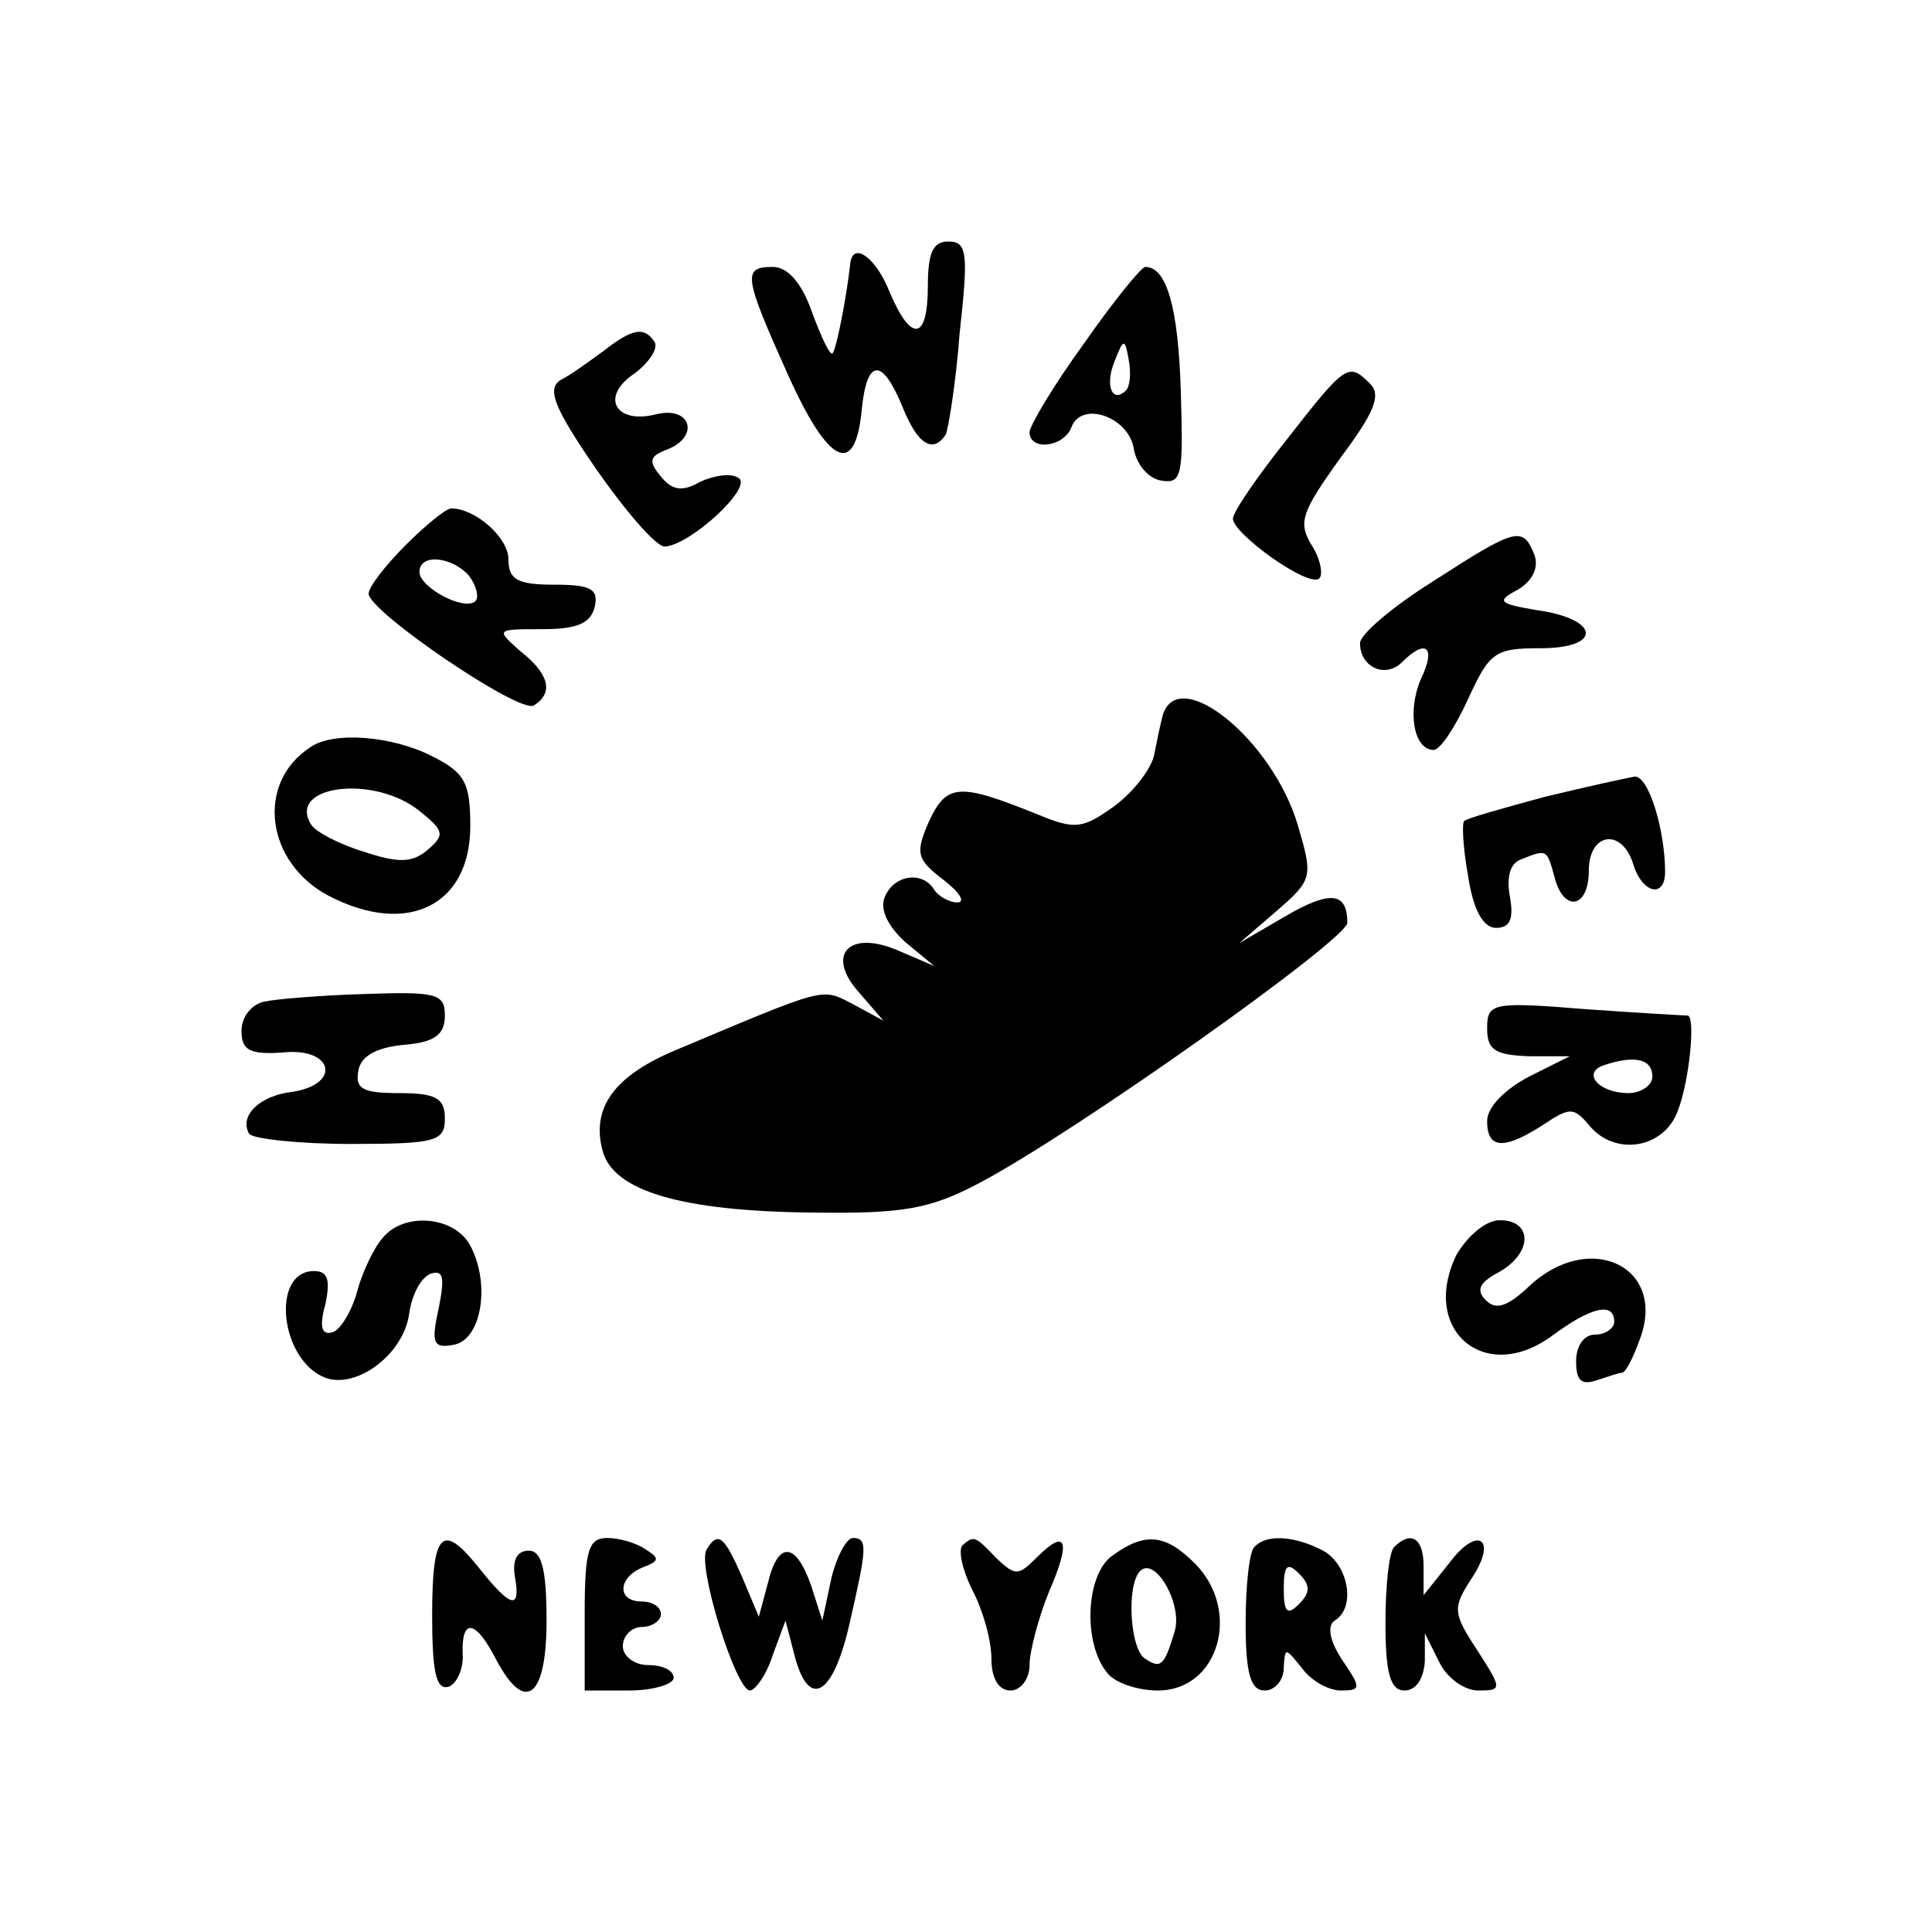
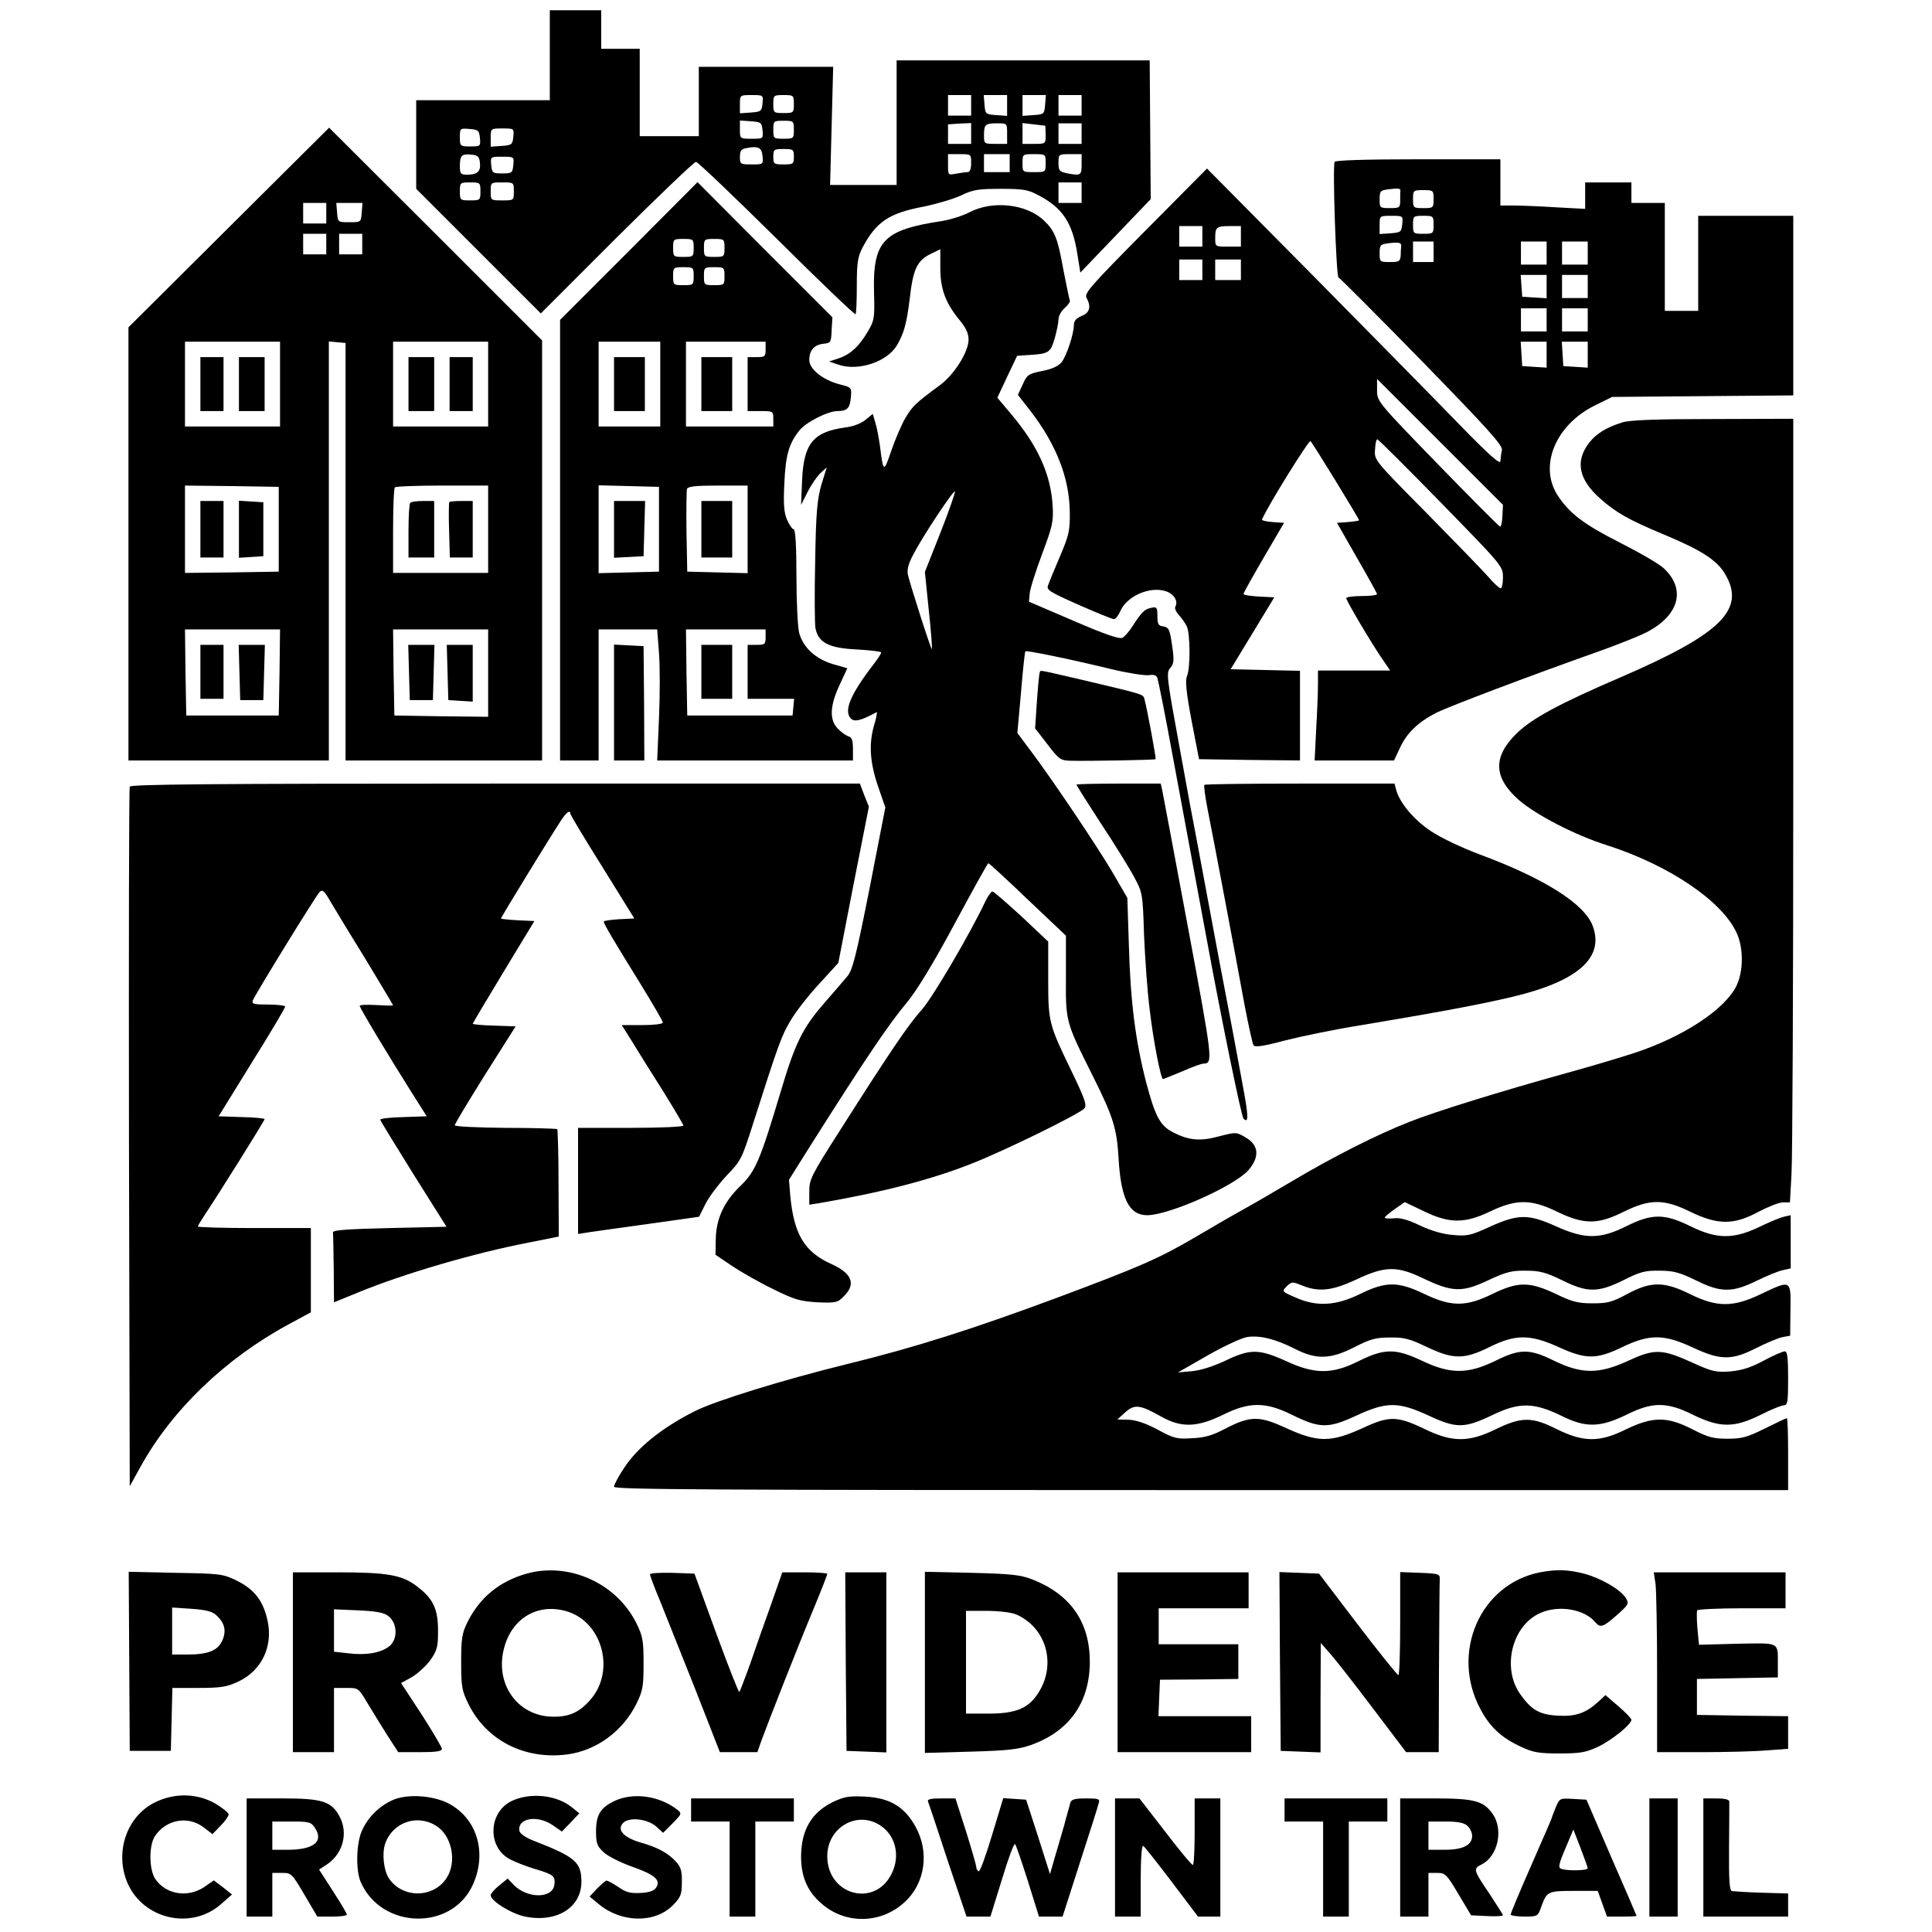
- <svg xmlns="http://www.w3.org/2000/svg" version="1.0" width="152pt" height="152pt" viewBox="0 0 152 152" preserveAspectRatio="xMidYMid meet">
-   <g transform="translate(0,152) scale(0.1,-0.1)" fill="#000000" stroke="none">
-     <path d="M730 1295 c0 -43 -13 -45 -30 -5 -11 28 -29 40 -31 23 -3 -27 -11 -68 -14 -71 -2 -2 -9 13 -16 32 -8 23 -19 36 -31 36 -24 0 -23 -7 12 -85 32 -71 53 -81 58 -27 4 40 16 41 32 2 12 -30 24 -37 34 -22 2 4 8 40 11 80 7 63 6 72 -9 72 -12 0 -16 -9 -16 -35z" />
-     <path d="M853 1250 c-24 -33 -43 -65 -43 -70 0 -15 27 -12 33 4 8 21 45 8 49 -17 2 -12 11 -23 21 -25 17 -3 18 3 16 70 -2 66 -11 98 -28 98 -3 0 -25 -27 -48 -60z m33 -37 c-11 -11 -17 4 -9 23 7 18 8 18 11 1 2 -10 1 -21 -2 -24z" />
-     <path d="M475 1244 c-11 -8 -26 -19 -34 -23 -11 -7 -5 -22 28 -70 23 -33 47 -61 54 -61 20 1 70 47 58 54 -6 4 -19 2 -30 -3 -14 -8 -22 -7 -31 4 -10 12 -9 16 4 21 27 10 20 35 -8 28 -32 -8 -44 14 -17 32 12 9 19 20 16 25 -8 12 -17 11 -40 -7z" />
-     <path d="M1013 1175 c-24 -30 -43 -58 -43 -63 0 -12 60 -55 68 -47 3 3 1 15 -6 26 -11 18 -8 26 22 68 27 36 33 50 24 59 -17 17 -19 16 -65 -43z" />
-     <path d="M319 1091 c-16 -16 -29 -33 -29 -38 0 -14 119 -95 130 -88 16 10 12 25 -11 43 -19 17 -19 17 18 17 28 0 38 5 41 18 3 14 -4 17 -32 17 -29 0 -36 4 -36 20 0 17 -26 40 -45 40 -4 0 -20 -13 -36 -29z m50 -24 c6 -8 8 -17 5 -20 -9 -8 -44 11 -44 23 0 15 26 12 39 -3z" />
-     <path d="M1128 1063 c-32 -20 -58 -42 -58 -49 0 -19 20 -28 33 -15 19 19 27 12 15 -13 -11 -25 -6 -56 10 -56 5 0 17 18 27 40 17 37 21 40 57 40 49 0 47 23 -3 30 -30 5 -32 7 -15 16 12 7 17 18 13 28 -9 22 -14 21 -79 -21z" />
-     <path d="M915 958 c-2 -7 -5 -22 -7 -32 -2 -10 -15 -28 -31 -40 -25 -18 -31 -19 -60 -7 -62 25 -72 25 -86 -5 -11 -25 -10 -30 11 -46 13 -10 18 -18 11 -18 -6 0 -15 5 -18 10 -9 15 -32 12 -39 -6 -4 -10 3 -23 16 -35 l23 -19 -28 12 c-39 17 -58 -3 -31 -33 l19 -22 -24 13 c-25 13 -20 14 -139 -36 -48 -20 -67 -45 -58 -79 8 -32 62 -48 166 -49 71 -1 92 3 130 23 76 40 290 192 290 205 0 24 -13 26 -49 5 l-36 -21 29 25 c29 25 29 27 17 68 -20 67 -93 126 -106 87z" />
-     <path d="M244 932 c-43 -28 -35 -91 15 -117 62 -32 111 -7 111 55 0 34 -4 42 -30 55 -31 16 -78 20 -96 7z m86 -50 c20 -16 20 -19 6 -31 -12 -10 -23 -10 -50 -1 -20 6 -38 16 -41 21 -20 31 49 40 85 11z" />
-     <path d="M1215 893 c-33 -9 -62 -17 -63 -19 -2 -1 -1 -21 3 -43 4 -27 12 -41 22 -41 11 0 14 7 11 24 -3 16 0 27 9 30 20 8 20 8 26 -14 7 -28 27 -25 27 5 0 30 26 34 35 5 7 -23 25 -27 25 -6 0 33 -13 76 -24 75 -6 -1 -38 -8 -71 -16z" />
-     <path d="M208 732 c-10 -2 -18 -12 -18 -23 0 -15 6 -19 33 -17 39 4 46 -25 7 -31 -26 -3 -42 -19 -34 -33 3 -4 39 -8 80 -8 67 0 74 2 74 20 0 16 -7 20 -36 20 -28 0 -35 3 -32 18 2 11 14 18 36 20 24 2 32 8 32 23 0 17 -6 19 -62 17 -35 -1 -71 -4 -80 -6z" />
-     <path d="M1170 711 c0 -17 6 -21 33 -22 l32 0 -32 -16 c-19 -10 -33 -24 -33 -35 0 -22 13 -23 44 -3 21 14 24 14 36 0 20 -25 59 -19 70 11 9 23 14 73 8 75 -2 0 -38 2 -80 5 -74 6 -78 5 -78 -15z m130 -38 c0 -7 -9 -13 -19 -13 -23 0 -37 16 -19 22 24 8 38 5 38 -9z" />
-     <path d="M301 546 c-7 -8 -16 -27 -20 -42 -4 -15 -13 -30 -19 -32 -9 -3 -11 4 -6 22 4 19 2 26 -9 26 -34 0 -27 -70 9 -84 25 -9 62 19 66 51 2 14 9 28 17 31 10 3 11 -3 6 -28 -6 -27 -4 -31 12 -28 22 4 29 48 13 78 -12 23 -52 27 -69 6z" />
-     <path d="M1146 533 c-29 -59 22 -103 75 -64 31 23 49 27 49 11 0 -5 -7 -10 -15 -10 -9 0 -15 -9 -15 -21 0 -15 4 -19 16 -15 9 3 18 6 20 6 3 0 9 12 14 26 22 57 -39 87 -87 42 -17 -16 -26 -19 -34 -11 -8 8 -5 14 10 22 27 15 27 41 1 41 -11 0 -25 -12 -34 -27z" />
-     <path d="M340 249 c0 -44 3 -59 13 -56 6 2 12 14 11 26 -1 28 10 27 26 -4 23 -44 40 -31 40 30 0 41 -4 55 -14 55 -9 0 -13 -7 -11 -20 5 -27 -3 -25 -27 5 -30 38 -38 31 -38 -36z" />
-     <path d="M460 250 l0 -60 35 0 c19 0 35 5 35 10 0 6 -9 10 -20 10 -11 0 -20 7 -20 15 0 8 7 15 15 15 8 0 15 5 15 10 0 6 -7 10 -15 10 -20 0 -19 19 1 27 13 5 13 7 2 14 -7 5 -21 9 -30 9 -15 0 -18 -9 -18 -60z" />
-     <path d="M556 301 c-8 -12 23 -111 34 -111 4 0 13 12 18 28 l10 27 7 -27 c11 -43 30 -33 43 23 14 61 15 69 3 69 -5 0 -13 -15 -17 -32 l-7 -33 -9 28 c-12 34 -26 35 -34 1 l-7 -26 -13 31 c-14 32 -19 37 -28 22z" />
-     <path d="M757 304 c-3 -4 0 -19 8 -35 8 -15 15 -39 15 -54 0 -16 6 -25 15 -25 8 0 15 9 15 20 0 11 7 37 15 57 18 41 14 51 -9 28 -15 -15 -17 -15 -32 -1 -17 18 -18 18 -27 10z" />
-     <path d="M875 296 c-21 -15 -23 -69 -4 -92 6 -8 24 -14 40 -14 48 0 66 63 29 100 -23 23 -39 25 -65 6z m49 -60 c-8 -27 -11 -29 -23 -21 -12 7 -15 58 -4 69 12 12 34 -27 27 -48z" />
-     <path d="M987 303 c-4 -3 -7 -30 -7 -60 0 -40 4 -53 15 -53 8 0 15 8 15 18 1 16 1 16 14 0 7 -10 21 -18 31 -18 16 0 16 2 1 24 -10 15 -12 27 -6 31 17 10 11 44 -9 55 -23 12 -45 13 -54 3z m35 -45 c-9 -9 -12 -7 -12 12 0 19 3 21 12 12 9 -9 9 -15 0 -24z" />
-     <path d="M1097 303 c-4 -3 -7 -30 -7 -60 0 -40 4 -53 15 -53 9 0 15 9 16 23 l0 22 11 -22 c6 -13 20 -23 31 -23 19 0 19 1 -1 32 -19 29 -19 33 -5 55 22 32 6 44 -17 13 l-20 -25 0 23 c0 22 -10 28 -23 15z" />
+ <svg xmlns="http://www.w3.org/2000/svg" version="1.0" width="752pt" height="752pt" viewBox="0 0 752 752" preserveAspectRatio="xMidYMid meet">
+   <g transform="translate(0,752) scale(0.1,-0.1)" fill="#000000" stroke="none">
+     <path d="M2140 7305 l0 -175 -260 0 -260 0 0 -172 0 -173 242 -242 243 -243 295 295 c163 162 302 295 309 295 7 0 148 -135 314 -299 166 -165 304 -297 307 -294 3 2 5 53 5 111 0 90 4 113 22 148 54 101 102 134 239 160 49 10 114 29 144 43 48 23 68 26 155 26 86 0 106 -3 145 -24 95 -49 134 -107 153 -227 l12 -75 137 143 137 143 -2 270 -2 270 -492 0 -493 0 0 -242 0 -243 -130 0 -129 0 6 230 6 230 -261 0 -262 0 0 -135 0 -135 -115 0 -115 0 0 170 0 170 -75 0 -75 0 0 75 0 75 -100 0 -100 0 0 -175z m828 -187 c-3 -31 -6 -33 -45 -36 l-43 -3 0 35 c0 36 0 36 46 36 45 0 45 0 42 -32z m122 -3 c0 -34 -1 -35 -40 -35 -39 0 -40 1 -40 35 0 34 1 35 40 35 39 0 40 -1 40 -35z m690 -5 l0 -40 -45 0 -45 0 0 40 0 40 45 0 45 0 0 -40z m140 -1 l0 -40 -42 3 c-42 3 -43 4 -46 41 l-3 37 45 0 46 0 0 -41z m148 4 c-3 -37 -4 -38 -45 -41 l-43 -3 0 40 0 41 46 0 45 0 -3 -37z m142 -3 l0 -40 -45 0 -45 0 0 40 0 40 45 0 45 0 0 -40z m-1242 -97 c3 -33 3 -33 -42 -33 -46 0 -46 0 -46 36 l0 35 43 -3 c39 -3 42 -5 45 -35z m122 2 c0 -34 -1 -35 -40 -35 -39 0 -40 1 -40 35 0 34 1 35 40 35 39 0 40 -1 40 -35z m690 -15 l0 -40 -45 0 -45 0 0 38 0 38 45 3 45 2 0 -41z m140 0 l0 -40 -45 0 c-44 0 -45 0 -45 33 0 43 5 47 52 47 38 0 38 0 38 -40z m148 31 c1 -1 2 -17 2 -36 0 -35 0 -35 -45 -35 l-45 0 0 41 0 40 43 -5 c23 -3 43 -5 45 -5z m142 -31 l0 -40 -45 0 -45 0 0 40 0 40 45 0 45 0 0 -40z m-2342 -17 c3 -32 2 -33 -37 -33 -40 0 -41 1 -41 36 0 35 1 35 38 32 34 -3 37 -6 40 -35z m130 5 c-3 -31 -6 -33 -45 -36 l-43 -3 0 35 c0 36 0 36 46 36 45 0 45 0 42 -32z m970 -75 c3 -33 3 -33 -42 -33 -44 0 -46 1 -46 29 0 23 5 31 23 34 48 10 62 3 65 -30z m122 -3 c0 -28 -2 -30 -40 -30 -38 0 -40 2 -40 30 0 28 2 30 40 30 38 0 40 -2 40 -30z m-1222 -24 c4 -33 -10 -46 -50 -46 -25 0 -28 4 -28 33 0 42 7 49 45 45 25 -2 31 -8 33 -32z m1912 -1 c0 -23 -5 -35 -14 -35 -7 0 -28 -3 -45 -6 -31 -6 -31 -6 -31 35 l0 41 45 0 c45 0 45 0 45 -35z m150 0 l0 -35 -50 0 -50 0 0 35 0 35 50 0 50 0 0 -35z m140 0 c0 -35 0 -35 -45 -35 -45 0 -45 0 -45 35 0 35 0 35 45 35 45 0 45 0 45 -35z m140 -5 c0 -43 -3 -45 -59 -34 -27 6 -31 10 -31 40 0 34 1 34 45 34 l45 0 0 -40z m-2212 -2 c-3 -31 -5 -33 -43 -33 -38 0 -40 2 -43 33 -3 32 -3 32 43 32 46 0 46 0 43 -32z m-128 -103 c0 -34 -1 -35 -40 -35 -39 0 -40 1 -40 35 0 34 1 35 40 35 39 0 40 -1 40 -35z m130 0 c0 -35 0 -35 -45 -35 -45 0 -45 0 -45 35 0 35 0 35 45 35 45 0 45 0 45 -35z m2210 -5 l0 -40 -45 0 -45 0 0 40 0 40 45 0 45 0 0 -40z" />
+     <path d="M891 6635 l-391 -389 0 -843 0 -843 390 0 390 0 0 816 0 815 33 -3 32 -3 0 -813 0 -812 383 0 382 0 0 818 0 817 -414 414 -415 414 -390 -388z m379 55 l0 -40 -45 0 -45 0 0 40 0 40 45 0 45 0 0 -40z m138 3 c-3 -38 -3 -38 -48 -38 -45 0 -45 0 -48 38 l-3 37 51 0 51 0 -3 -37z m-138 -123 l0 -40 -45 0 -45 0 0 40 0 40 45 0 45 0 0 -40z m140 0 l0 -40 -45 0 -45 0 0 40 0 40 45 0 45 0 0 -40z m-320 -545 l0 -165 -185 0 -185 0 0 165 0 165 185 0 185 0 0 -165z m810 0 l0 -165 -185 0 -185 0 0 165 0 165 185 0 185 0 0 -165z m-815 -565 l0 -165 -182 -3 -183 -2 0 170 0 170 183 -2 182 -3 0 -165z m815 0 l0 -170 -185 0 -185 0 0 163 c0 90 3 167 7 170 3 4 87 7 185 7 l178 0 0 -170z m-812 -557 l-3 -168 -180 0 -180 0 -3 168 -2 167 185 0 185 0 -2 -167z m812 -3 l0 -170 -182 2 -183 3 -3 168 -2 167 185 0 185 0 0 -170z" />
+     <path d="M780 6025 l0 -105 45 0 45 0 0 105 0 105 -45 0 -45 0 0 -105z" />
+     <path d="M930 6025 l0 -105 50 0 50 0 0 105 0 105 -50 0 -50 0 0 -105z" />
+     <path d="M1590 6025 l0 -105 50 0 50 0 0 105 0 105 -50 0 -50 0 0 -105z" />
+     <path d="M1750 6025 l0 -105 45 0 45 0 0 105 0 105 -45 0 -45 0 0 -105z" />
+     <path d="M780 5460 l0 -110 45 0 45 0 0 110 0 110 -45 0 -45 0 0 -110z" />
+     <path d="M930 5460 l0 -111 48 3 47 3 0 105 0 105 -47 3 -48 3 0 -111z" />
+     <path d="M1597 5563 c-4 -3 -7 -53 -7 -110 l0 -103 50 0 50 0 0 110 0 110 -43 0 c-24 0 -47 -3 -50 -7z" />
+     <path d="M1749 5566 c-2 -2 -3 -52 -1 -110 l3 -106 45 0 44 0 0 110 0 110 -43 0 c-24 0 -46 -2 -48 -4z" />
+     <path d="M780 4905 l0 -105 45 0 45 0 0 105 0 105 -45 0 -45 0 0 -105z" />
+     <path d="M932 4903 l3 -108 45 0 45 0 3 108 3 107 -51 0 -51 0 3 -107z" />
+     <path d="M1592 4903 l3 -108 45 0 45 0 3 108 3 107 -51 0 -51 0 3 -107z" />
+     <path d="M1742 4903 l3 -108 48 -3 47 -3 0 110 0 111 -50 0 -51 0 3 -107z" />
+     <path d="M5195 6890 c-9 -14 6 -450 15 -450 3 0 149 -146 323 -324 262 -269 316 -329 313 -348 -3 -13 -5 -32 -6 -43 0 -15 -43 23 -158 141 -86 89 -343 350 -570 580 l-414 418 -240 -242 c-212 -214 -238 -243 -229 -261 19 -35 13 -58 -19 -71 -20 -8 -30 -19 -30 -34 0 -36 -29 -122 -48 -146 -12 -15 -38 -27 -76 -34 -53 -11 -59 -15 -75 -52 l-19 -41 50 -64 c101 -132 151 -262 152 -394 1 -71 -4 -90 -38 -170 -21 -49 -42 -100 -46 -112 -8 -19 1 -25 118 -77 70 -31 132 -56 138 -56 6 0 17 14 24 30 25 59 114 99 177 79 32 -10 50 -39 38 -60 -4 -6 2 -20 13 -32 11 -12 25 -32 31 -44 14 -27 15 -164 1 -195 -7 -17 -3 -62 18 -173 l29 -150 196 -3 197 -2 0 175 0 174 -135 3 -135 3 85 140 85 140 -60 3 c-33 2 -60 6 -60 10 0 4 36 68 79 142 l79 135 -45 3 c-24 2 -43 6 -41 10 25 57 183 311 189 305 10 -10 189 -302 189 -308 0 -2 -19 -5 -43 -7 l-43 -3 77 -135 c43 -74 78 -138 79 -142 0 -5 -27 -8 -60 -8 -33 0 -60 -4 -60 -8 0 -10 97 -174 139 -235 l32 -47 -141 0 -140 0 0 -53 c0 -30 -3 -109 -7 -175 l-6 -122 155 0 154 0 23 49 c26 57 70 100 142 137 51 25 362 143 619 234 74 26 163 61 197 78 128 65 157 167 70 249 -17 17 -95 62 -172 101 -140 71 -195 113 -241 182 -76 115 -10 276 144 352 l67 33 352 3 353 3 0 350 0 349 -185 0 -185 0 0 -185 0 -185 -65 0 -65 0 0 210 0 210 -65 0 -65 0 0 40 0 40 -90 0 -90 0 0 -52 0 -51 -112 6 c-62 4 -137 7 -165 7 l-53 0 0 90 0 90 -319 0 c-213 0 -322 -4 -326 -10z m256 -113 c-1 -4 -1 -20 -1 -37 0 -28 -2 -30 -40 -30 -39 0 -40 1 -40 34 0 32 3 35 33 39 40 5 49 4 48 -6z m129 -32 c0 -34 -1 -35 -40 -35 -39 0 -40 1 -40 35 0 34 1 35 40 35 39 0 40 -1 40 -35z m-122 -97 c-3 -31 -6 -33 -45 -36 l-43 -3 0 35 c0 36 0 36 46 36 45 0 45 0 42 -32z m122 -3 c0 -34 -1 -35 -40 -35 -39 0 -40 1 -40 35 0 34 1 35 40 35 39 0 40 -1 40 -35z m-900 -45 l0 -40 -45 0 -45 0 0 40 0 40 45 0 45 0 0 -40z m150 0 l0 -40 -50 0 c-50 0 -50 0 -50 33 0 43 5 47 57 47 l43 0 0 -40z m624 -38 c-1 -7 -2 -23 -2 -37 -2 -22 -6 -25 -42 -25 -39 0 -40 1 -40 34 0 32 3 35 33 39 42 5 52 3 51 -11z m126 -22 l0 -40 -40 0 -40 0 0 40 0 40 40 0 40 0 0 -40z m440 -5 l0 -45 -50 0 -50 0 0 45 0 45 50 0 50 0 0 -45z m160 0 l0 -45 -50 0 -50 0 0 45 0 45 50 0 50 0 0 -45z m-1500 -65 l0 -40 -45 0 -45 0 0 40 0 40 45 0 45 0 0 -40z m150 0 l0 -40 -50 0 -50 0 0 40 0 40 50 0 50 0 0 -40z m1190 -66 l0 -45 -47 3 -48 3 -3 43 -3 42 50 0 51 0 0 -46z m160 1 l0 -45 -50 0 -50 0 0 45 0 45 50 0 50 0 0 -45z m-160 -130 l0 -45 -50 0 -50 0 0 45 0 45 50 0 50 0 0 -45z m160 0 l0 -45 -50 0 -50 0 0 45 0 45 50 0 50 0 0 -45z m-160 -136 l0 -50 -47 3 -48 3 -3 48 -3 47 50 0 51 0 0 -51z m160 0 l0 -50 -47 3 -48 3 -3 48 -3 47 50 0 51 0 0 -51z m-332 -626 c-1 -24 -5 -43 -9 -43 -3 0 -113 110 -243 244 -235 242 -236 244 -236 287 l0 44 245 -245 245 -245 -2 -42z m-239 50 c239 -245 241 -247 241 -290 0 -24 -4 -43 -9 -43 -5 0 -28 21 -51 48 -23 26 -132 138 -241 249 -198 200 -200 202 -197 242 1 23 5 41 9 41 4 0 115 -111 248 -247z" />
+     <path d="M2448 6543 l-268 -268 0 -858 0 -857 75 0 75 0 0 255 0 255 114 0 114 0 7 -91 c4 -50 4 -165 0 -255 l-7 -164 381 0 381 0 0 44 c0 35 -4 46 -18 50 -11 4 -29 17 -42 31 -32 34 -30 88 8 169 l30 65 -56 16 c-67 20 -115 64 -131 120 -6 22 -11 121 -11 223 0 120 -4 182 -11 182 -5 0 -17 17 -26 38 -12 29 -14 61 -10 142 5 108 17 152 58 204 25 32 111 76 149 76 38 0 48 11 52 54 3 38 3 38 -44 50 -65 17 -118 59 -118 95 0 37 19 59 55 63 29 3 30 5 32 53 l3 50 -263 263 -262 263 -267 -268z m252 12 c0 -34 -1 -35 -40 -35 -39 0 -40 1 -40 35 0 34 1 35 40 35 39 0 40 -1 40 -35z m120 0 c0 -34 -1 -35 -40 -35 -39 0 -40 1 -40 35 0 34 1 35 40 35 39 0 40 -1 40 -35z m-120 -110 c0 -34 -1 -35 -40 -35 -39 0 -40 1 -40 35 0 34 1 35 40 35 39 0 40 -1 40 -35z m120 0 c0 -34 -1 -35 -40 -35 -39 0 -40 1 -40 35 0 34 1 35 40 35 39 0 40 -1 40 -35z m-250 -420 l0 -165 -120 0 -120 0 0 165 0 165 120 0 120 0 0 -165z m410 135 c0 -28 -3 -30 -35 -30 l-35 0 0 -105 0 -105 50 0 c49 0 50 -1 50 -30 l0 -30 -170 0 -170 0 0 165 0 165 155 0 155 0 0 -30z m-415 -700 l0 -165 -117 -3 -118 -3 0 171 0 171 118 -3 117 -3 0 -165z m345 0 l0 -171 -117 3 -118 3 -3 155 c-1 85 0 160 2 167 4 10 36 13 121 13 l115 0 0 -170z m70 -420 c0 -28 -3 -30 -35 -30 l-35 0 0 -105 0 -105 91 0 90 0 -3 -32 -3 -33 -205 0 -205 0 -3 168 -2 167 155 0 155 0 0 -30z" />
+     <path d="M2390 6025 l0 -105 60 0 60 0 0 105 0 105 -60 0 -60 0 0 -105z" />
+     <path d="M2730 6025 l0 -105 60 0 60 0 0 105 0 105 -60 0 -60 0 0 -105z" />
+     <path d="M2390 5460 l0 -111 58 3 57 3 3 108 3 107 -61 0 -60 0 0 -110z" />
+     <path d="M2730 5460 l0 -110 60 0 60 0 0 110 0 110 -60 0 -60 0 0 -110z" />
+     <path d="M2730 4905 l0 -105 60 0 60 0 0 105 0 105 -60 0 -60 0 0 -105z" />
+     <path d="M3774 6694 c-27 -14 -75 -29 -106 -34 -231 -35 -271 -77 -266 -279 3 -99 1 -109 -24 -151 -34 -58 -67 -89 -114 -105 l-37 -12 38 -13 c76 -25 186 11 225 74 28 47 39 85 51 184 13 113 28 146 78 172 l41 20 0 -72 c0 -83 20 -137 75 -204 25 -30 35 -52 35 -76 0 -47 -55 -135 -110 -176 -96 -71 -108 -82 -136 -129 -15 -26 -40 -84 -55 -128 -29 -86 -31 -85 -44 20 -4 28 -11 67 -17 87 l-11 37 -28 -23 c-17 -14 -47 -26 -80 -30 -124 -17 -161 -63 -167 -206 l-4 -95 26 51 c14 28 37 61 50 73 l24 22 -21 -68 c-16 -57 -21 -106 -24 -296 -3 -125 -2 -243 1 -262 11 -57 53 -78 163 -83 51 -3 93 -8 93 -12 0 -4 -14 -25 -30 -46 -90 -117 -117 -181 -88 -211 15 -14 39 -8 100 25 3 2 0 -19 -8 -45 -23 -75 -19 -147 13 -242 l29 -84 -61 -313 c-52 -262 -66 -318 -86 -343 -13 -16 -55 -64 -92 -107 -83 -95 -113 -157 -167 -339 -81 -270 -99 -314 -157 -370 -65 -62 -96 -129 -97 -210 l-1 -59 65 -44 c36 -24 108 -65 160 -90 83 -41 104 -47 172 -51 71 -3 79 -1 102 23 49 48 33 89 -48 126 -105 47 -146 116 -160 266 l-5 62 88 140 c212 335 302 468 371 550 38 46 100 147 185 305 70 130 129 237 132 237 3 0 72 -63 153 -141 l149 -141 0 -157 c-1 -179 -2 -176 104 -388 80 -160 94 -204 101 -323 9 -156 41 -220 111 -220 85 0 339 113 394 175 45 52 41 98 -11 128 -36 21 -37 21 -103 4 -73 -20 -117 -16 -178 15 -51 26 -70 60 -106 196 -41 159 -61 312 -67 532 l-6 185 -55 95 c-61 104 -235 363 -320 476 l-53 71 14 157 c7 86 15 159 17 161 5 4 168 -29 337 -70 62 -15 127 -25 143 -23 20 3 30 0 34 -11 6 -22 29 -137 60 -306 14 -77 44 -234 65 -350 21 -115 51 -273 65 -350 60 -327 137 -701 145 -709 21 -21 20 9 -4 136 -13 73 -54 291 -91 483 -36 193 -74 395 -84 450 -11 55 -43 227 -71 383 -49 267 -51 284 -35 302 13 14 15 29 10 67 -11 83 -14 91 -38 95 -18 2 -22 9 -22 40 0 34 -2 37 -25 32 -26 -6 -36 -16 -73 -73 -12 -19 -29 -38 -37 -43 -11 -7 -65 11 -190 65 l-175 75 3 32 c1 17 23 86 48 153 42 112 45 128 41 192 -8 121 -58 231 -162 354 l-53 63 38 81 39 82 43 3 c80 5 86 8 103 64 8 28 15 62 15 75 0 13 11 33 25 45 13 11 22 25 19 29 -2 4 -13 58 -25 119 -22 123 -33 151 -76 192 -67 64 -199 79 -289 32z m-113 -1246 l-61 -154 15 -148 c9 -82 14 -150 12 -152 -3 -4 -78 230 -93 288 -4 20 1 43 21 80 36 70 156 251 162 245 2 -3 -23 -75 -56 -159z" />
+     <path d="M6315 5876 c-64 -20 -102 -44 -130 -80 -55 -72 -40 -143 44 -217 62 -55 110 -82 246 -139 147 -61 209 -101 240 -155 81 -137 -16 -232 -402 -399 -242 -104 -350 -162 -410 -221 -93 -91 -90 -172 9 -259 67 -58 219 -137 343 -176 243 -78 449 -218 505 -342 27 -59 26 -149 -1 -205 -45 -92 -207 -199 -399 -262 -52 -17 -169 -52 -260 -77 -253 -70 -515 -151 -615 -191 -125 -49 -295 -135 -455 -230 -74 -44 -162 -95 -195 -113 -33 -18 -114 -65 -180 -104 -145 -85 -216 -116 -548 -240 -321 -119 -546 -191 -808 -255 -252 -62 -513 -143 -593 -183 -128 -64 -225 -142 -277 -222 -22 -33 -39 -65 -39 -73 0 -11 378 -13 2285 -13 l2285 0 0 140 c0 77 -2 140 -5 140 -3 0 -41 -18 -85 -40 -69 -34 -89 -40 -145 -40 -56 0 -76 5 -138 37 -98 50 -153 50 -257 0 -104 -52 -166 -51 -270 0 -97 49 -138 49 -240 -1 -103 -50 -166 -50 -269 -1 -114 55 -142 55 -248 6 -123 -56 -173 -56 -296 0 -106 49 -140 49 -240 -3 -47 -25 -78 -34 -127 -36 -59 -4 -71 -1 -135 34 -47 25 -84 37 -113 38 l-43 1 31 28 c36 32 57 30 140 -17 78 -44 140 -42 240 7 103 51 165 51 267 1 109 -54 142 -55 250 -5 121 56 165 56 286 0 108 -50 138 -49 252 6 99 47 156 46 261 -5 95 -48 151 -47 254 3 102 51 158 51 260 0 105 -51 159 -51 261 -1 41 21 83 38 92 38 15 0 17 13 17 105 0 81 -3 105 -13 105 -8 0 -45 -16 -82 -36 -50 -27 -85 -38 -130 -42 -56 -4 -70 -1 -145 33 -121 55 -149 56 -251 9 -115 -53 -181 -53 -289 -1 -97 48 -133 48 -230 0 -107 -52 -175 -52 -284 0 -104 49 -146 49 -246 0 -105 -53 -172 -53 -286 0 -104 47 -138 47 -234 1 -47 -22 -96 -38 -130 -41 l-55 -5 115 66 c65 37 132 68 155 72 50 7 110 -8 187 -47 82 -42 138 -40 231 8 61 31 82 37 137 37 55 1 77 -5 144 -37 103 -49 145 -49 244 0 101 50 157 50 268 0 107 -49 148 -49 249 0 107 51 162 50 274 -2 107 -50 151 -51 247 -2 38 19 83 38 100 42 l32 6 1 100 c2 119 3 118 -115 62 -108 -52 -171 -52 -276 0 -101 50 -152 50 -245 0 -59 -32 -77 -36 -135 -36 -56 0 -79 6 -143 37 -102 48 -146 48 -245 0 -104 -51 -160 -51 -265 -1 -104 50 -150 50 -252 0 -94 -46 -169 -50 -251 -13 -53 23 -53 23 -34 43 20 19 22 19 61 3 66 -26 116 -20 211 24 112 53 158 53 260 4 113 -54 151 -55 251 -8 71 33 92 39 149 38 54 0 78 -7 140 -37 99 -49 139 -49 239 0 65 33 85 38 141 37 54 0 78 -7 140 -37 98 -49 142 -49 238 -2 39 19 85 38 101 41 l31 7 0 103 0 104 -27 -6 c-16 -4 -59 -22 -98 -41 -99 -47 -164 -46 -265 4 -102 50 -150 50 -250 0 -103 -51 -161 -51 -274 0 -107 48 -146 48 -255 -1 -76 -35 -90 -38 -145 -33 -39 3 -85 16 -129 37 -48 23 -78 31 -102 28 -19 -2 -35 -1 -35 3 0 3 18 18 39 33 l39 27 73 -35 c101 -49 160 -49 260 -1 101 48 158 48 259 -1 105 -51 159 -51 259 -1 103 51 158 51 261 0 106 -51 168 -52 264 0 38 20 81 37 96 37 l27 0 6 107 c4 58 7 744 7 1525 l0 1418 -312 -1 c-223 0 -325 -4 -353 -13z" />
+     <path d="M2390 4785 l0 -225 59 0 59 0 -1 223 -2 222 -57 3 -58 3 0 -226z" />
+     <path d="M4047 4903 c-2 -5 -7 -55 -11 -113 l-7 -105 48 -62 c44 -58 51 -63 88 -64 71 -2 330 3 333 6 3 2 -34 202 -44 236 -5 17 -6 17 -243 73 -178 41 -159 38 -164 29z" />
+     <path d="M505 4458 c-3 -7 -4 -623 -3 -1368 l3 -1355 42 76 c122 221 330 421 576 554 l87 47 0 164 0 164 -220 0 c-121 0 -220 3 -220 6 0 3 13 24 28 47 46 68 232 365 232 371 0 3 -40 7 -90 8 l-89 3 129 209 c72 115 130 213 130 218 0 4 -30 8 -66 8 -56 0 -65 2 -60 16 9 23 245 407 260 422 11 11 18 5 41 -35 15 -26 77 -128 137 -225 59 -98 108 -179 108 -181 0 -2 -29 -1 -65 1 -36 2 -65 1 -65 -3 0 -8 113 -196 204 -340 l57 -90 -90 -3 c-50 -1 -91 -6 -91 -10 0 -4 59 -99 129 -212 l129 -205 -221 -5 c-169 -4 -222 -8 -221 -17 1 -7 2 -71 3 -142 l1 -130 98 40 c176 72 449 152 662 193 l115 23 -1 207 c0 113 -3 208 -5 211 -3 2 -94 5 -202 5 -108 1 -197 5 -197 10 0 5 53 93 118 197 l119 188 -84 3 c-46 1 -83 5 -83 7 0 2 54 93 120 202 l120 198 -65 3 c-36 2 -65 5 -65 7 0 5 192 318 234 382 20 31 36 42 36 26 0 -5 56 -98 125 -208 l124 -200 -60 -3 c-32 -2 -59 -6 -59 -9 0 -9 39 -75 142 -241 48 -78 88 -147 88 -152 0 -6 -35 -10 -80 -10 l-80 0 39 -62 c21 -35 75 -121 120 -192 44 -71 81 -133 81 -137 0 -5 -92 -9 -205 -9 l-205 0 0 -206 0 -207 38 6 c20 3 126 18 235 33 l198 28 25 50 c14 28 52 78 83 111 56 58 59 65 105 210 97 304 108 334 144 394 20 34 70 98 111 142 l74 81 59 304 60 304 -18 45 -17 45 -1419 0 c-1126 0 -1420 -3 -1423 -12z" />
+     <path d="M4190 4466 c0 -3 43 -71 95 -151 53 -80 111 -174 129 -208 33 -61 34 -64 39 -227 4 -91 13 -221 22 -290 14 -120 43 -270 52 -270 2 0 36 14 75 30 38 17 75 30 82 30 38 1 37 10 -59 525 -52 281 -98 522 -101 538 l-6 27 -164 0 c-90 0 -164 -2 -164 -4z" />
+     <path d="M4688 4465 c-3 -3 3 -47 13 -98 20 -100 103 -538 144 -763 15 -77 30 -146 34 -152 5 -9 36 -5 122 18 63 16 197 44 299 60 293 49 456 79 587 110 256 61 359 153 312 277 -32 85 -188 184 -439 277 -74 28 -152 65 -192 92 -66 44 -122 112 -134 161 l-6 23 -367 0 c-202 0 -370 -2 -373 -5z" />
+     <path d="M3836 4013 c-58 -124 -206 -376 -248 -423 -53 -59 -124 -164 -316 -466 -115 -180 -122 -194 -122 -242 l0 -51 33 5 c251 43 441 92 602 156 125 49 419 193 436 214 10 12 2 36 -49 142 -90 186 -92 193 -92 361 l0 146 -104 98 c-58 53 -108 97 -113 97 -5 0 -17 -17 -27 -37z" />
+     <path d="M2050 1395 c-106 -30 -183 -93 -231 -190 -21 -43 -24 -64 -24 -155 0 -95 3 -111 28 -162 70 -142 218 -218 384 -197 115 15 218 91 271 199 24 49 27 67 27 155 0 88 -3 106 -27 155 -77 157 -262 241 -428 195z m153 -146 c141 -39 194 -232 95 -345 -43 -49 -83 -67 -145 -66 -141 1 -231 132 -189 274 32 111 130 168 239 137z" />
+     <path d="M5994 1400 c-233 -46 -349 -313 -232 -532 37 -70 82 -112 158 -147 47 -22 69 -26 150 -26 81 0 103 4 150 26 53 25 130 87 130 105 0 5 -23 29 -51 53 l-50 43 -27 -25 c-49 -45 -89 -59 -158 -55 -72 4 -103 22 -147 84 -72 102 -32 266 77 315 72 33 173 16 215 -35 20 -23 31 -20 85 28 45 40 47 44 35 65 -21 34 -97 78 -164 96 -64 16 -106 17 -171 5z" />
+     <path d="M503 1053 l2 -348 80 0 80 0 3 123 3 122 102 0 c86 0 110 4 153 24 93 43 138 138 115 240 -17 76 -51 119 -118 153 -56 27 -64 28 -240 31 l-182 4 2 -349z m338 181 c33 -30 41 -60 25 -98 -17 -40 -55 -56 -137 -56 l-59 0 0 91 0 92 75 -5 c55 -4 81 -10 96 -24z" />
+     <path d="M1140 1050 l0 -350 80 0 80 0 0 125 0 125 48 0 c47 0 47 0 81 -57 19 -32 54 -88 77 -125 l44 -68 85 0 c61 0 85 3 85 13 0 6 -36 67 -79 134 l-80 122 42 23 c22 13 55 43 72 66 27 39 30 52 30 115 0 85 -19 125 -83 173 -57 44 -115 54 -312 54 l-170 0 0 -350z m370 181 c37 -27 40 -91 5 -119 -33 -26 -92 -36 -161 -27 l-54 6 0 83 0 82 93 -4 c67 -3 99 -8 117 -21z" />
+     <path d="M2530 1392 c0 -5 17 -51 39 -103 21 -52 82 -205 136 -341 l97 -248 73 0 73 0 15 43 c27 74 146 377 203 513 30 72 54 134 54 138 0 3 -39 6 -87 6 l-88 0 -43 -123 c-24 -67 -61 -171 -81 -230 -21 -59 -41 -110 -43 -113 -3 -2 -43 100 -90 228 l-85 233 -87 3 c-47 1 -86 -1 -86 -6z" />
+     <path d="M3292 1053 l3 -348 78 -3 77 -3 0 351 0 350 -80 0 -80 0 2 -347z" />
+     <path d="M3600 1050 l0 -353 178 5 c145 4 187 9 235 26 149 53 228 165 229 322 0 156 -74 263 -223 322 -46 18 -81 22 -236 26 l-183 4 0 -352z m353 187 c119 -50 161 -195 88 -307 -38 -60 -88 -80 -194 -80 l-87 0 0 200 0 200 80 0 c45 0 95 -6 113 -13z" />
+     <path d="M4350 1050 l0 -350 260 0 260 0 0 70 0 70 -180 0 -181 0 3 71 3 71 152 1 153 2 0 68 0 67 -155 0 -155 0 0 70 0 70 175 0 175 0 0 70 0 70 -255 0 -255 0 0 -350z" />
+     <path d="M4982 1053 l3 -348 78 -3 77 -3 0 213 1 213 35 -40 c20 -22 95 -118 166 -212 l131 -173 63 0 64 0 1 323 c1 177 2 333 3 347 1 24 -1 25 -76 28 l-78 3 0 -201 c0 -110 -3 -200 -7 -200 -5 1 -76 89 -159 198 l-150 197 -77 3 -77 3 2 -348z" />
+     <path d="M6444 1354 c3 -26 6 -183 6 -350 l0 -304 173 0 c94 0 209 3 255 7 l82 6 0 63 0 64 -177 2 -178 3 0 70 0 70 158 3 157 3 0 53 c0 86 9 81 -159 78 l-148 -4 -6 63 c-3 35 -3 67 -1 71 3 4 81 8 175 8 l169 0 0 70 0 70 -256 0 -257 0 7 -46z" />
+     <path d="M602 504 c-110 -55 -157 -196 -105 -315 63 -141 249 -182 364 -80 l42 37 -35 28 -36 27 -37 -26 c-65 -43 -150 -29 -191 32 -24 37 -25 129 -1 166 43 65 129 81 190 34 l34 -26 32 33 c17 17 31 37 31 44 0 6 -24 25 -52 42 -72 41 -160 42 -236 4z" />
+     <path d="M1525 512 c-51 -24 -93 -66 -116 -117 -22 -48 -25 -151 -6 -198 79 -187 356 -195 438 -12 54 121 18 250 -87 311 -62 36 -170 44 -229 16z m173 -99 c60 -37 81 -137 42 -200 -49 -81 -171 -84 -225 -6 -21 30 -29 96 -16 136 28 83 124 118 199 70z" />
+     <path d="M1994 511 c-94 -43 -99 -183 -7 -229 21 -11 63 -27 93 -36 74 -22 82 -28 78 -61 -6 -56 -106 -56 -159 -1 l-23 24 -33 -27 c-18 -14 -33 -32 -33 -38 0 -22 80 -72 134 -83 122 -25 219 35 219 135 0 77 -23 97 -188 161 -30 12 -51 27 -53 37 -10 50 69 64 129 23 l36 -25 34 35 34 36 -30 24 c-58 47 -159 58 -231 25z" />
+     <path d="M2394 511 c-56 -26 -74 -54 -74 -119 0 -47 4 -58 30 -82 16 -15 66 -40 111 -56 88 -31 112 -52 93 -81 -8 -13 -27 -19 -60 -21 -40 -2 -57 2 -87 23 -21 14 -41 25 -46 25 -4 0 -20 -14 -37 -31 l-29 -31 35 -29 c88 -74 220 -76 290 -4 30 31 34 41 34 89 1 45 -4 59 -24 81 -31 33 -69 54 -139 74 -66 20 -91 50 -65 76 24 24 97 15 130 -16 l25 -23 37 37 c36 37 37 38 17 54 -69 53 -168 67 -241 34z" />
+     <path d="M3244 507 c-85 -41 -125 -109 -126 -212 0 -79 24 -136 78 -183 94 -84 235 -81 327 6 79 74 95 195 40 293 -43 77 -100 111 -196 116 -61 3 -80 0 -123 -20z m182 -92 c60 -39 79 -118 45 -187 -65 -135 -251 -85 -251 67 0 112 116 179 206 120z" />
+     <path d="M960 290 l0 -230 50 0 50 0 0 85 0 85 38 0 c36 0 38 -2 87 -85 l50 -85 58 0 c31 0 57 3 57 8 0 4 -24 45 -54 91 l-54 84 32 21 c61 42 82 121 48 185 -32 60 -68 71 -224 71 l-138 0 0 -230z m266 115 c35 -53 -5 -85 -107 -85 l-59 0 0 55 0 55 75 0 c68 0 76 -2 91 -25z" />
+     <path d="M2690 475 l0 -45 75 0 75 0 0 -185 0 -185 50 0 50 0 0 185 0 185 75 0 75 0 0 45 0 45 -200 0 -200 0 0 -45z" />
+     <path d="M3612 508 c3 -7 38 -111 77 -231 l73 -217 46 0 47 0 45 145 c24 80 47 142 51 137 4 -4 26 -69 50 -144 l43 -138 46 0 46 0 68 212 c38 117 71 221 73 231 5 15 -2 17 -50 17 -44 0 -57 -4 -61 -17 -2 -10 -14 -49 -24 -88 -11 -38 -28 -97 -38 -130 l-17 -60 -46 145 -47 145 -44 3 -45 3 -44 -145 c-24 -80 -47 -143 -52 -140 -5 3 -9 10 -9 17 0 6 -18 69 -40 139 l-41 128 -55 0 c-41 0 -55 -3 -52 -12z" />
+     <path d="M4340 290 l0 -230 50 0 50 0 0 141 c0 86 4 138 10 134 5 -3 55 -66 111 -140 l102 -135 43 0 44 0 0 230 0 230 -50 0 -50 0 0 -130 c0 -71 -3 -130 -7 -129 -5 0 -53 58 -108 130 l-100 129 -47 0 -48 0 0 -230z" />
+     <path d="M5000 475 l0 -45 75 0 75 0 0 -185 0 -185 50 0 50 0 0 185 0 185 75 0 75 0 0 45 0 45 -200 0 -200 0 0 -45z" />
+     <path d="M5450 290 l0 -230 55 0 55 0 0 85 0 85 34 0 c31 0 37 -5 83 -83 l49 -82 62 -3 c34 -2 62 0 62 3 0 3 -23 39 -50 80 -67 99 -67 101 -31 119 62 33 84 136 40 197 -35 49 -71 59 -224 59 l-135 0 0 -230z m262 123 c10 -9 18 -26 18 -39 0 -36 -36 -54 -107 -54 l-63 0 0 55 0 55 67 0 c48 0 72 -5 85 -17z" />
+     <path d="M6055 484 c-8 -20 -15 -38 -15 -40 0 -2 -36 -85 -80 -185 -44 -100 -80 -186 -80 -191 0 -4 24 -8 53 -8 52 0 53 1 66 38 22 60 25 62 127 62 l93 0 18 -50 18 -50 57 0 c32 0 58 1 58 3 0 1 -44 104 -98 227 l-97 225 -52 3 c-52 3 -52 3 -68 -34z m125 -236 c0 -9 -81 -11 -103 -2 -13 4 -10 18 16 79 l31 74 28 -72 c15 -40 28 -75 28 -79z" />
+     <path d="M6420 290 l0 -230 55 0 55 0 0 230 0 230 -55 0 -55 0 0 -230z" />
+     <path d="M6630 290 l0 -230 165 0 165 0 0 45 0 45 -72 2 c-40 1 -86 3 -103 4 -16 1 -36 3 -43 3 -10 1 -13 37 -12 169 1 92 1 173 1 180 -1 8 -18 12 -51 12 l-50 0 0 -230z" />
  </g>
</svg>
